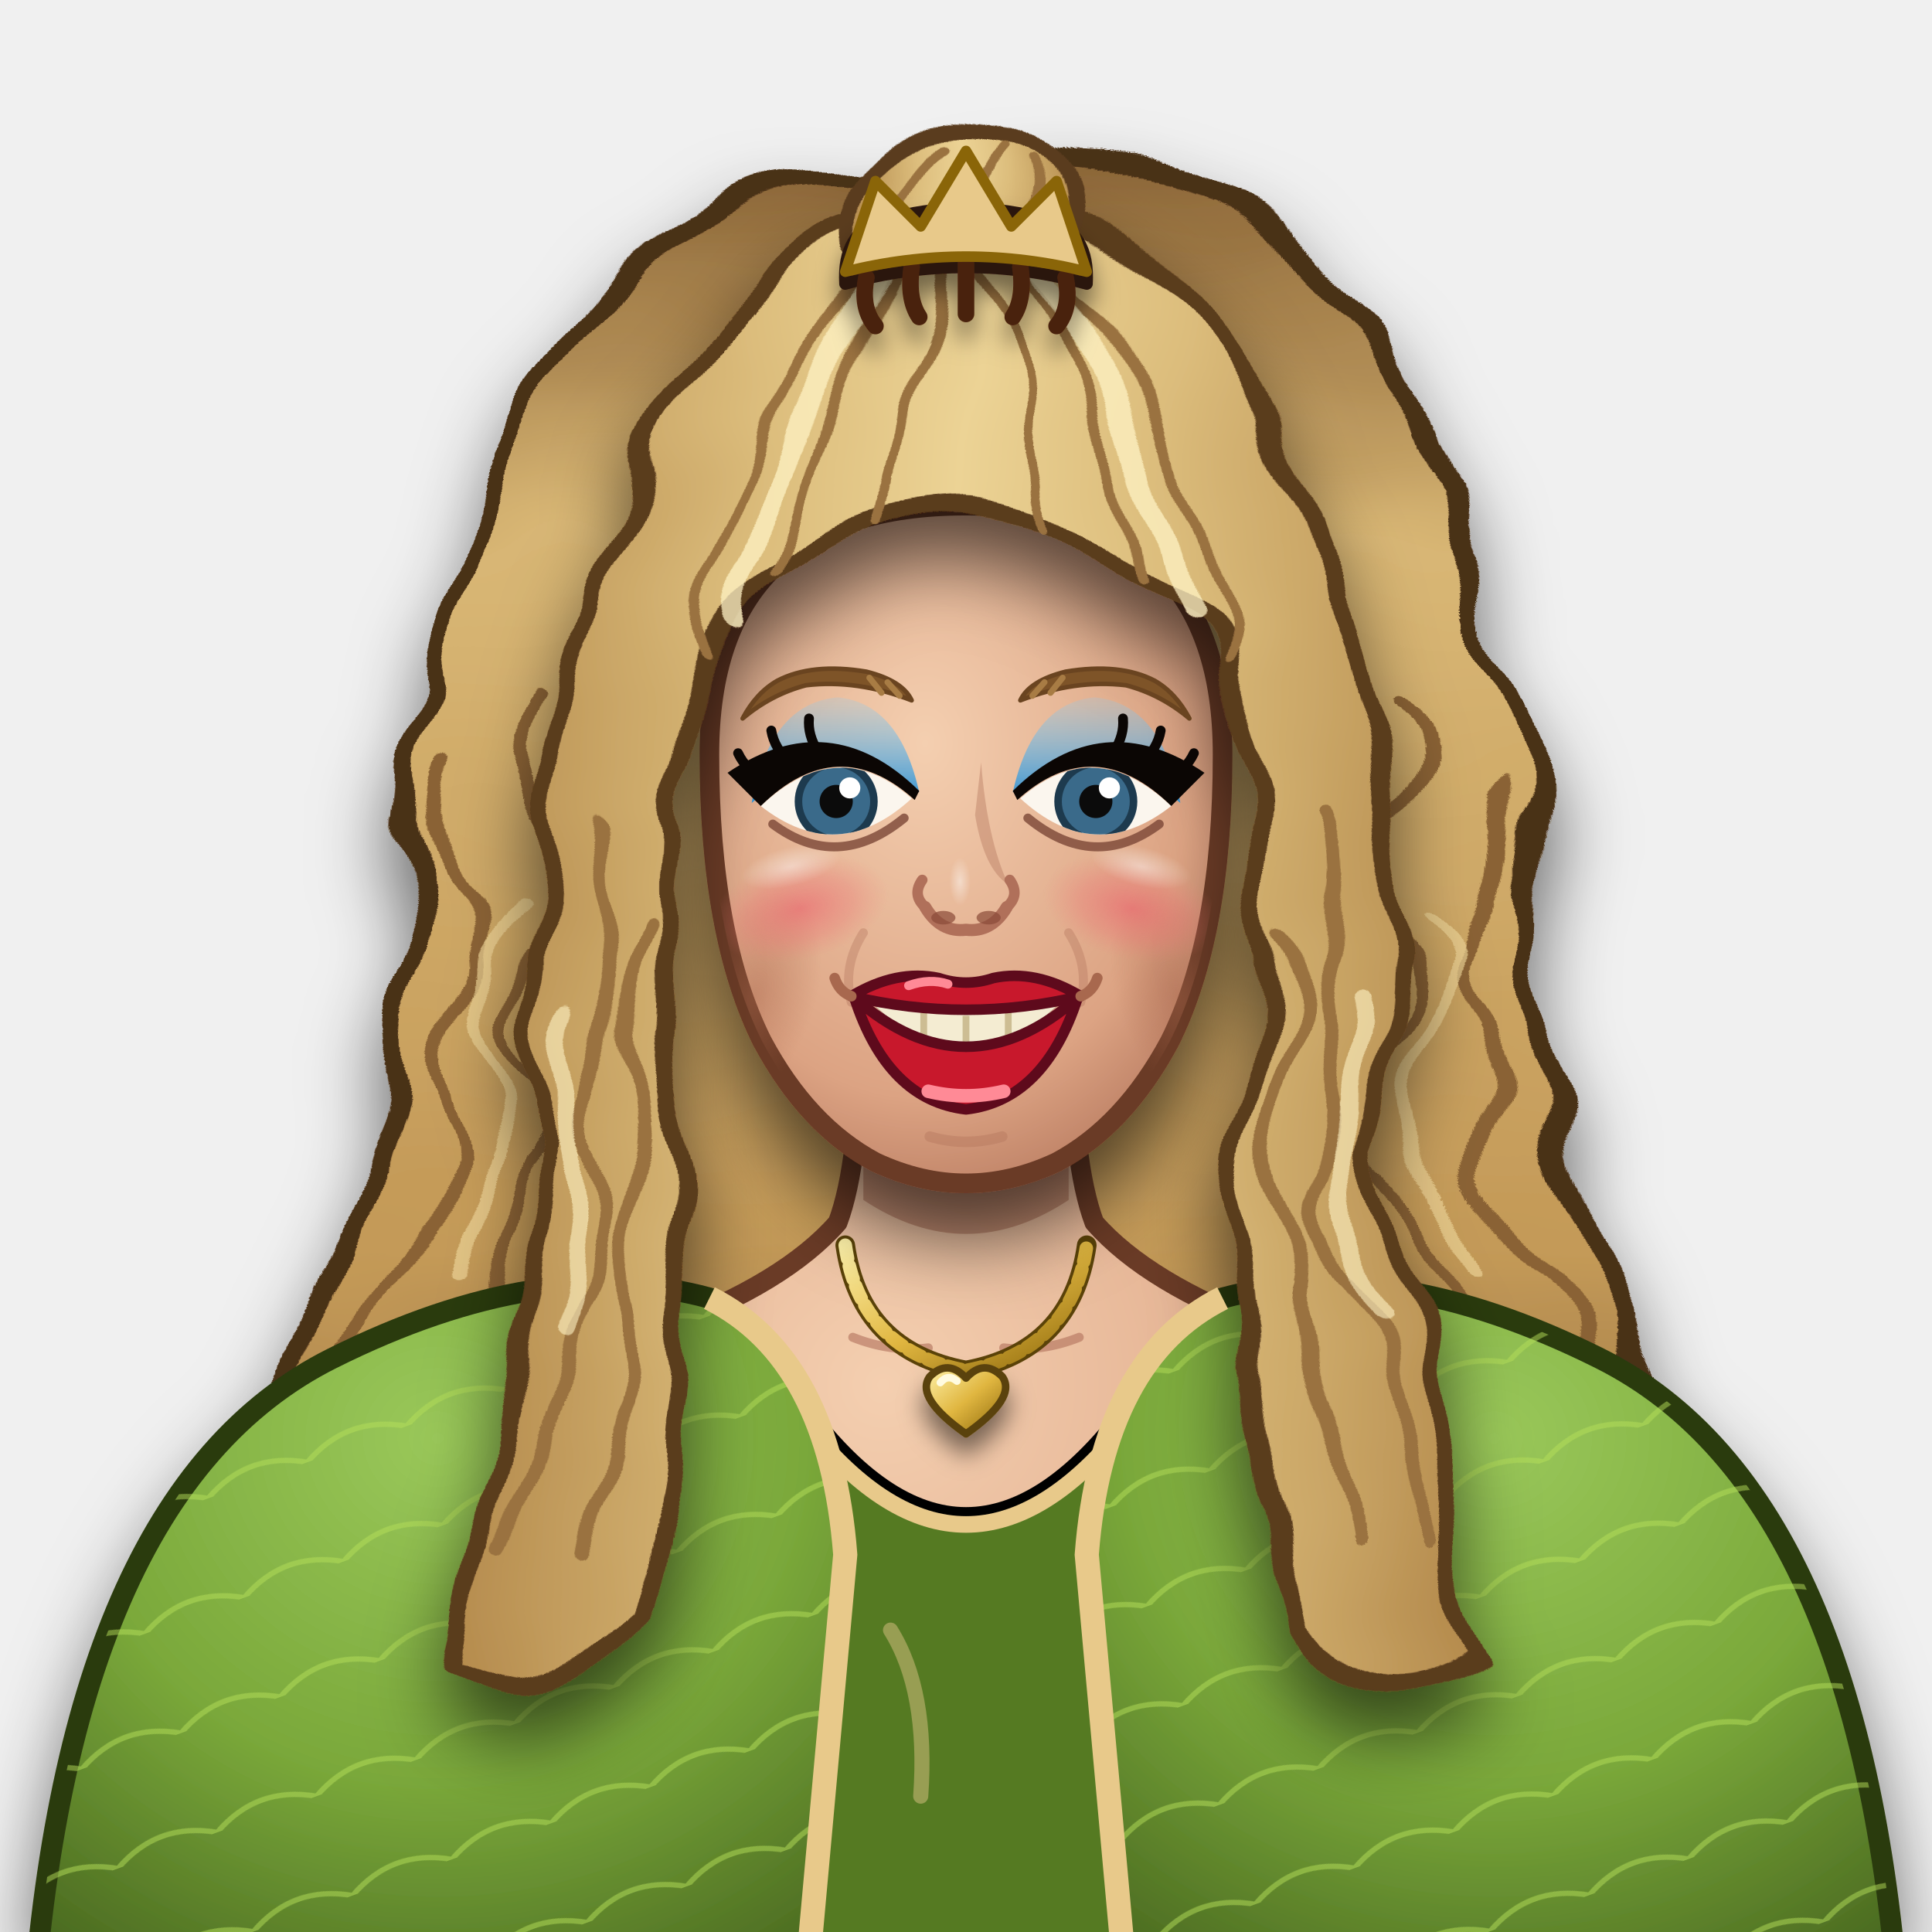
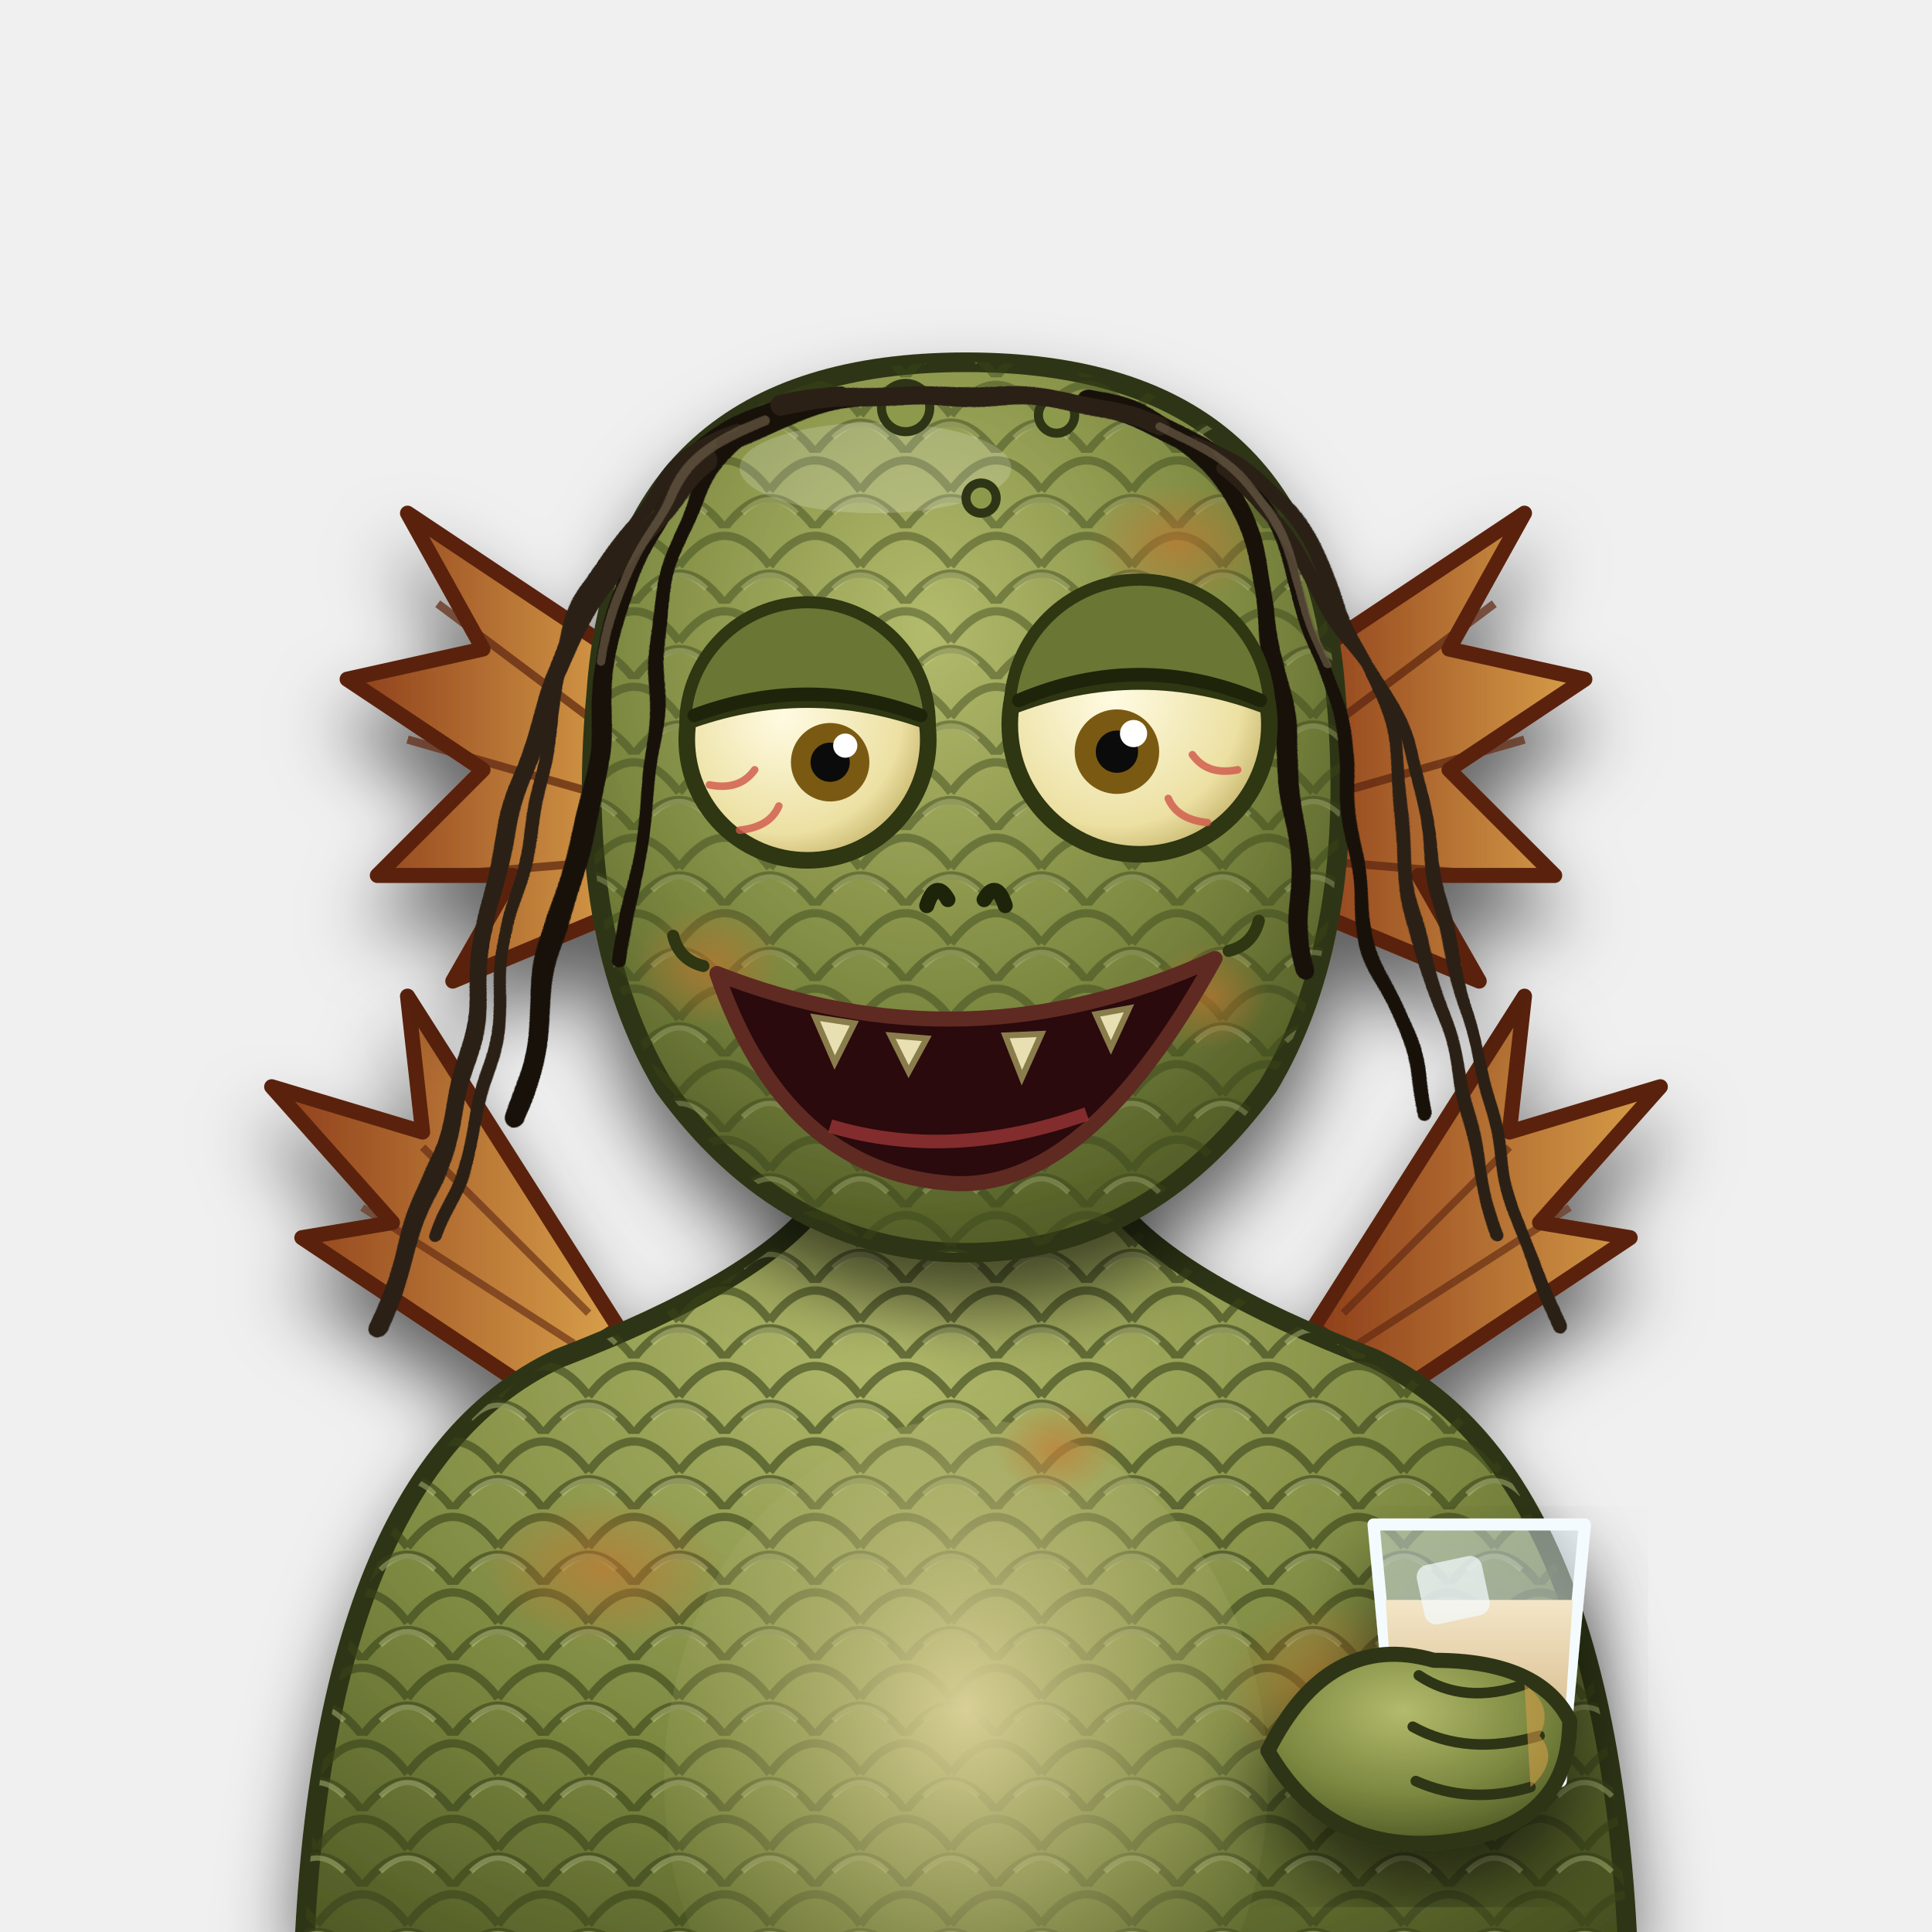
<svg xmlns="http://www.w3.org/2000/svg" viewBox="0 0 128 128">
  <defs>
    <filter id="s" x="-20%" y="-20%" width="140%" height="140%">
      <feDropShadow dx="0" dy="3" stdDeviation="2.5" flood-color="#000" flood-opacity=".6" />
    </filter>
-     <filter id="wave" x="-15%" y="-15%" width="130%" height="130%">
-       <feTurbulence type="fractalNoise" baseFrequency=".06 .11" numOctaves="2" seed="4" />
-       <feDisplacementMap in="SourceGraphic" scale="7" xChannelSelector="R" yChannelSelector="G" />
+     <filter id="wet" x="-10%" y="-10%" width="120%" height="120%">
+       <feTurbulence type="fractalNoise" baseFrequency=".09" numOctaves="2" seed="11" />
+       <feDisplacementMap in="SourceGraphic" scale="2.4" xChannelSelector="R" yChannelSelector="G" />
    </filter>
-     <filter id="waveFront" x="-15%" y="-15%" width="130%" height="130%">
-       <feTurbulence type="fractalNoise" baseFrequency=".06 .11" numOctaves="2" seed="4" />
-       <feDisplacementMap in="SourceGraphic" scale="4.5" xChannelSelector="R" yChannelSelector="G" />
-     </filter>
-     <filter id="fuzz" x="-10%" y="-10%" width="120%" height="120%">
-       <feTurbulence type="fractalNoise" baseFrequency=".45" numOctaves="2" seed="7" />
-       <feDisplacementMap in="SourceGraphic" scale="6" xChannelSelector="R" yChannelSelector="G" />
-     </filter>
-     <linearGradient id="hair" x1="0" y1="0" x2="0" y2="1">
-       <stop offset="0" stop-color="#8a6436" />
-       <stop offset=".25" stop-color="#d8b674" />
-       <stop offset=".7" stop-color="#c49a58" />
-       <stop offset="1" stop-color="#8f6a3a" />
+     <radialGradient id="gskin" cx=".45" cy=".3" r=".8">
+       <stop offset="0" stop-color="#b3bb6c" />
+       <stop offset=".55" stop-color="#7c8840" />
+       <stop offset="1" stop-color="#434d1e" />
+     </radialGradient>
+     <radialGradient id="belly" cx=".5" cy=".4" r=".6">
+       <stop offset="0" stop-color="#d8cf96" />
+       <stop offset="1" stop-color="#9aa058" stop-opacity="0" />
+     </radialGradient>
+     <radialGradient id="mottle">
+       <stop offset="0" stop-color="#c8742c" stop-opacity=".6" />
+       <stop offset="1" stop-color="#c8742c" stop-opacity="0" />
+     </radialGradient>
+     <linearGradient id="fin" x1="1" y1="0" x2="0" y2="0">
+       <stop offset="0" stop-color="#d9a04a" />
+       <stop offset="1" stop-color="#8e3e1a" />
    </linearGradient>
-     <linearGradient id="hairFront" x1="0" y1="0" x2="1" y2="0">
-       <stop offset="0" stop-color="#b48a4c" />
-       <stop offset=".3" stop-color="#dcbd7c" />
-       <stop offset=".5" stop-color="#ecd395" />
-       <stop offset=".7" stop-color="#dcbd7c" />
-       <stop offset="1" stop-color="#b48a4c" />
+     <radialGradient id="eyeball" cx=".4" cy=".4" r=".7">
+       <stop offset="0" stop-color="#fffbe2" />
+       <stop offset=".7" stop-color="#ece0a2" />
+       <stop offset="1" stop-color="#b9a65a" />
+     </radialGradient>
+     <linearGradient id="baileys" x1="0" y1="0" x2="0" y2="1">
+       <stop offset="0" stop-color="#f3e6c8" />
+       <stop offset="1" stop-color="#c9a46e" />
    </linearGradient>
-     <radialGradient id="skin" cx=".42" cy=".35" r=".75">
-       <stop offset="0" stop-color="#f4cfb0" />
-       <stop offset=".7" stop-color="#dca383" />
-       <stop offset="1" stop-color="#b2745a" />
-     </radialGradient>
-     <radialGradient id="fur" cx=".5" cy=".2" r=".9">
-       <stop offset="0" stop-color="#9ac85a" />
-       <stop offset="0.5" stop-color="#7aa83a" />
-       <stop offset="1" stop-color="#3e5a1a" />
-     </radialGradient>
-     <pattern id="tufts" width="7" height="7" patternUnits="userSpaceOnUse" patternTransform="rotate(-20)">
-       <path d="M0 7 Q3.5 5 7 7" stroke="#b6e05a" stroke-width=".35" fill="none" opacity=".5" />
+     <pattern id="scales" width="6" height="5" patternUnits="userSpaceOnUse">
+       <path d="M0 5 Q3 1 6 5 M-3 2.5 Q0 -1.5 3 2.5 M3 2.5 Q6 -1.5 9 2.5" stroke="#38421a" stroke-width=".55" fill="none" opacity=".6" />
+       <path d="M1.2 4 Q3 2.2 4.8 4" stroke="#e6ecaa" stroke-width=".35" fill="none" opacity=".35" />
    </pattern>
-     <linearGradient id="gold" x1="0" y1="0" x2="1" y2="1">
-       <stop offset="0" stop-color="#fff2a8" />
-       <stop offset=".5" stop-color="#e0b640" />
-       <stop offset="1" stop-color="#8a6508" />
-     </linearGradient>
-     <linearGradient id="lid" x1="0" y1="0" x2="0" y2="1">
-       <stop offset="0" stop-color="#7fd0ff" stop-opacity=".2" />
-       <stop offset="1" stop-color="#2f8fd0" />
-     </linearGradient>
-     <clipPath id="eyes">
-       <path d="M50.4 53.4 Q55.5 48.6 60.4 52.9 Q55.5 57.4 50.4 53.4 Z M77.6 53.4 Q72.5 48.6 67.6 52.9 Q72.5 57.4 77.6 53.4 Z" />
+     <clipPath id="torso">
+       <path d="M20 136 Q20 98 37 90 Q50 85 54 80 Q56 76 56 69 H72 Q72 76 74 80 Q78 85 91 90 Q108 98 108 136 Z" />
    </clipPath>
-     <clipPath id="mouth">
-       <path d="M57.5 66.2 Q64 67.6 70.5 66.2 Q64 72.6 57.5 66.2 Z" />
+     <clipPath id="head">
+       <path d="M64 24 Q87 24 88.5 46 Q90 62 84 72 Q76 83 64 83 Q52 83 44 72 Q38 62 39.5 46 Q41 24 64 24 Z" />
    </clipPath>
-     <clipPath id="face">
-       <path d="M47 50 Q47 33.5 64 33.5 Q81 33.5 81 50 Q81 62 77.5 69 Q74.5 74.6 70 77 Q67 78.4 64 78.4 Q61 78.4 58 77 Q53.5 74.6 50.5 69 Q47 62 47 50 Z" />
-     </clipPath>
-     <radialGradient id="blush">
-       <stop offset="0" stop-color="#ec5f6c" stop-opacity=".6" />
-       <stop offset=".6" stop-color="#ec6f72" stop-opacity=".3" />
-       <stop offset="1" stop-color="#ec7f78" stop-opacity="0" />
-     </radialGradient>
-     <radialGradient id="contour">
-       <stop offset="0" stop-color="#a8664c" stop-opacity=".45" />
-       <stop offset="1" stop-color="#a8664c" stop-opacity="0" />
-     </radialGradient>
-     <radialGradient id="glow">
-       <stop offset="0" stop-color="#fff" stop-opacity=".45" />
-       <stop offset="1" stop-color="#fff" stop-opacity="0" />
-     </radialGradient>
-     <linearGradient id="tortoise" x1="0" y1="0" x2="1" y2="0">
-       <stop offset="0" stop-color="#4a2410" />
-       <stop offset=".3" stop-color="#a65a20" />
-       <stop offset=".55" stop-color="#d08a3a" />
-       <stop offset=".8" stop-color="#8a4418" />
-       <stop offset="1" stop-color="#4a2410" />
-     </linearGradient>
-     <filter id="sm" filterUnits="userSpaceOnUse" x="0" y="0" width="128" height="128">
-       <feDropShadow dx="0" dy="1.2" stdDeviation=".8" flood-color="#000" flood-opacity=".5" />
-     </filter>
  </defs>
  <g filter="url(#s)">
-     <g filter="url(#wave)">
-       <path d="M64 11 Q40 11 34 29 Q26 45 27 63 Q25 80 17 96 Q16 107 27 107 Q30 115 41 112 Q45 100 46 92 H82 Q83 100 87 112 Q98 115 101 107 Q112 107 111 96 Q103 80 101 63 Q102 45 94 29 Q88 11 64 11 Z" fill="url(#hair)" stroke="#4a3018" stroke-width="1.3" stroke-linejoin="round" />
-       <g fill="none" stroke-linecap="round">
-         <path d="M30 52 q-3 4 0 8 q3 4 0 8 q-3 4 -1 8 q2 4 -3 8 q-3 4 -5 9 M36 46 q-3 4 0 8 q3 4 0 8 q-3 4 0 8 q3 4 -1 8 q-2 4 -2 9 q-1 5 -1 9" stroke="#8a6234" stroke-width=".9" />
-         <path d="M98 52 q3 4 0 8 q-3 4 0 8 q3 4 1 8 q-2 4 3 8 q3 4 5 9 M92 46 q3 4 0 8 q-3 4 0 8 q3 4 0 8 q-3 4 1 8 q2 4 2 9 q1 5 1 9" stroke="#8a6234" stroke-width=".9" />
-         <path d="M33 60 q-2 4 0 8 q2 4 0 8 q-2 4 -2 8 M95 60 q2 4 0 8 q-2 4 0 8 q2 4 2 8" stroke="#ecd395" stroke-width=".9" opacity=".7" />
-       </g>
+     <g fill="url(#fin)" stroke="#5a2410" stroke-width="1" stroke-linejoin="round">
+       <path d="M35 92 L20 82 L26 81 L18 72 L28 75 L27 66 L41 88 Z" />
+       <path d="M93 92 L108 82 L102 81 L110 72 L100 75 L101 66 L87 88 Z" />
    </g>
-     <path d="M30 136 Q30 96 44 88 Q52 85 55.5 81 Q57 77 57 68 H71 Q71 77 72.5 81 Q76 85 84 88 Q98 96 98 136 Z" fill="url(#skin)" stroke="#6a3a26" stroke-width="1.3" stroke-linejoin="round" />
-     <path d="M57.2 74 Q64 82 70.8 74 V79.5 Q64 84 57.2 79.5 Z" fill="#a8684e" opacity=".55" />
-     <path d="M56.5 88.6 Q59 89.6 61.5 89.3 M66.5 89.3 Q69 89.6 71.5 88.6" stroke="#b0705a" stroke-width=".6" fill="none" stroke-linecap="round" opacity=".6" />
-     <path d="M45 136 L47 96 Q50 93 53 93 Q64 108 75 93 Q78 93 81 96 L83 136 Z" fill="#557a24" stroke="#000" stroke-width="1.3" stroke-linejoin="round" />
-     <path d="M53.5 94.5 Q64 107.5 74.5 94.5" fill="none" stroke="#e8c98a" stroke-width="1.1" />
-     <path d="M59 108 Q61.5 112 61 119" fill="none" stroke="#e8c98a" stroke-width="1" stroke-linecap="round" opacity=".45" />
-     <g stroke="#2a3a10" stroke-width="1.4" stroke-linejoin="round">
-       <path d="M2 136 Q4 99 22 90 Q36 83 47 86 Q55 90 56 103 L53 136 Z" fill="url(#fur)" />
-       <path d="M126 136 Q124 99 106 90 Q92 83 81 86 Q73 90 72 103 L75 136 Z" fill="url(#fur)" />
+     <path d="M28 76 L39 87 M24 80 L38 89 M100 76 L89 87 M104 80 L90 89" stroke="#5a2410" stroke-width=".5" opacity=".6" />
+     <path d="M20 136 Q20 98 37 90 Q50 85 54 80 Q56 76 56 69 H72 Q72 76 74 80 Q78 85 91 90 Q108 98 108 136 Z" fill="url(#gskin)" stroke="#2e3612" stroke-width="1.3" stroke-linejoin="round" />
+     <g clip-path="url(#torso)">
+       <rect width="128" height="136" fill="url(#scales)" />
+       <ellipse cx="64" cy="118" rx="20" ry="24" fill="url(#belly)" />
+       <ellipse cx="40" cy="104" rx="8" ry="5" fill="url(#mottle)" />
+       <ellipse cx="88" cy="112" rx="7" ry="6" fill="url(#mottle)" />
+       <ellipse cx="70" cy="96" rx="4" ry="3" fill="url(#mottle)" />
+     </g>
+     <path d="M57 72 q2.5 2 0 4.5 M57.5 76.5 q2.5 2 0 4.5 M71 72 q-2.5 2 0 4.5 M70.5 76.5 q-2.5 2 0 4.5" stroke="#8a2a24" stroke-width=".9" fill="none" stroke-linecap="round" />
+   </g>
+   <g filter="url(#s)">
+     <g fill="url(#fin)" stroke="#5a2410" stroke-width="1" stroke-linejoin="round">
+       <path d="M42 44 L27 34 L32 43 L23 45 L32 51 L25 58 L34 58 L30 65 L42 60 Z" />
+       <path d="M86 44 L101 34 L96 43 L105 45 L96 51 L103 58 L94 58 L98 65 L86 60 Z" />
+     </g>
+     <path d="M41 49 L29 40 M41 53 L27 49 M41 57 L29 58 M87 49 L99 40 M87 53 L101 49 M87 57 L99 58" stroke="#5a2410" stroke-width=".55" opacity=".7" />
+     <path d="M64 24 Q87 24 88.5 46 Q90 62 84 72 Q76 83 64 83 Q52 83 44 72 Q38 62 39.5 46 Q41 24 64 24 Z" fill="url(#gskin)" stroke="#2e3612" stroke-width="1.3" stroke-linejoin="round" />
+     <g clip-path="url(#head)">
+       <rect width="128" height="128" fill="url(#scales)" opacity=".75" />
+       <ellipse cx="78" cy="36" rx="6" ry="4" fill="url(#mottle)" />
+       <ellipse cx="47" cy="64" rx="5" ry="4" fill="url(#mottle)" />
+       <ellipse cx="80" cy="66" rx="4" ry="3.5" fill="url(#mottle)" />
+       <ellipse cx="58" cy="31" rx="9" ry="3" fill="#fff" opacity=".18" />
+     </g>
+     <g fill="#8e9a4c" stroke="#2e3612" stroke-width=".6">
+       <circle cx="60" cy="27" r="1.6" />
+       <circle cx="70" cy="27.5" r="1.2" />
+       <circle cx="65" cy="33" r="1" />
    </g>
  </g>
-   <g>
-     <path d="M2 136 Q4 99 22 90 Q36 83 47 86 Q55 90 56 103 L53 136 Z M126 136 Q124 99 106 90 Q92 83 81 86 Q73 90 72 103 L75 136 Z" fill="url(#tufts)" />
+   <g filter="url(#wet)" fill="none" stroke-linecap="round">
+     <path d="M53 27 Q42 30 40 46 Q38 60 34 74" stroke="#17110a" stroke-width="1.3" />
+     <path d="M49 29 Q38 34 36 50 Q34 66 29 82" stroke="#2a2016" stroke-width="0.9" />
+     <path d="M56 26 Q46 28 44 40 Q43 52 41 64" stroke="#17110a" stroke-width="0.9" />
+     <path d="M47 31 Q36 40 33 58 Q31 72 25 88" stroke="#2a2016" stroke-width="1.3" />
+     <path d="M75 27 Q86 30 88 46 Q90 60 94 74" stroke="#17110a" stroke-width="0.9" />
+     <path d="M79 29 Q90 34 92 50 Q94 66 99 82" stroke="#2a2016" stroke-width="0.9" />
+     <path d="M72 26 Q82 28 84 40 Q85 52 87 64" stroke="#17110a" stroke-width="1.3" />
+     <path d="M81 31 Q92 40 95 58 Q97 72 103 88" stroke="#2a2016" stroke-width="0.9" />
+     <path d="M48 30 Q64 21 80 30" stroke="#17110a" stroke-width="0.9" />
+     <path d="M52 27 Q66 24 77 28" stroke="#2a2016" stroke-width="1.3" />
+     <path d="M51 28 Q42 32 40 44 M77 28 Q86 32 88 44" stroke="#6a5a44" stroke-width=".6" opacity=".7" />
  </g>
-   <path d="M56 82.5 Q57 89.5 64 90.8 Q71 89.5 72 82.5" fill="none" stroke="#5a4208" stroke-width="1.3" stroke-linecap="round" />
-   <path d="M56 82.5 Q57 89.5 64 90.8 Q71 89.5 72 82.5" fill="none" stroke="url(#gold)" stroke-width=".9" stroke-dasharray=".9 .5" stroke-linecap="round" />
-   <g filter="url(#sm)">
-     <path d="M64 95 Q60.6 92.6 61.6 91.2 Q62.8 90 64 91.3 Q65.2 90 66.4 91.2 Q67.4 92.6 64 95 Z" fill="url(#gold)" stroke="#5a4208" stroke-width=".5" stroke-linejoin="round" />
+   <g stroke-linecap="round">
+     <circle cx="53.5" cy="49" r="8" fill="url(#eyeball)" stroke="#2e3612" stroke-width="1.1" />
+     <circle cx="75.5" cy="48" r="8.6" fill="url(#eyeball)" stroke="#2e3612" stroke-width="1.1" />
+     <path d="M47 52 q2 .4 3 -1 M49 55 q2 -.2 2.6 -1.6 M82 51 q-2 .4 -3 -1 M80 54.5 q-2 -.2 -2.6 -1.6" stroke="#d0564a" stroke-width=".5" fill="none" opacity=".8" />
+     <circle cx="55" cy="50.5" r="2.6" fill="#7a5a12" />
+     <circle cx="74" cy="49.8" r="2.8" fill="#7a5a12" />
+     <circle cx="55" cy="50.5" r="1.3" fill="#0b0b0b" />
+     <circle cx="74" cy="49.8" r="1.4" fill="#0b0b0b" />
+     <circle cx="56" cy="49.4" r=".8" fill="#fff" />
+     <circle cx="75.1" cy="48.6" r=".9" fill="#fff" />
+     <path d="M45.4 48 A8 8 0 0 1 61.6 48 Q53.5 45 45.4 48 Z" fill="#6a7634" stroke="#2e3612" stroke-width=".8" stroke-linejoin="round" />
+     <path d="M66.9 47 A8.6 8.6 0 0 1 84.1 47 Q75.5 43.6 66.9 47 Z" fill="#6a7634" stroke="#2e3612" stroke-width=".8" stroke-linejoin="round" />
+     <path d="M46 47.4 Q53.5 44.6 61 47.4 M67.5 46.4 Q75.5 43 83.5 46.4" stroke="#1d240a" stroke-width=".9" fill="none" />
  </g>
-   <path d="M62.3 91.6 Q62.8 91 63.4 91.5" stroke="#fffbe0" stroke-width=".5" fill="none" stroke-linecap="round" />
+   <path d="M61.4 60 q.6 -1.8 1.4 -.4 M66.6 60 q-.6 -1.8 -1.4 -.4" stroke="#1d240a" stroke-width="1" fill="none" stroke-linecap="round" />
+   <path d="M47.5 64.5 Q64 71 80.5 63.5 Q72 79 63 78.4 Q52 77.6 47.5 64.5 Z" fill="#2a0a0c" stroke="#5e2a22" stroke-width="1" stroke-linejoin="round" />
+   <g fill="#e8dfb2" stroke="#8a7d4c" stroke-width=".4">
+     <path d="M54 67.4 l1.3 3 l1.3 -2.6 Z" />
+     <path d="M59 68.6 l1.2 2.4 l1.2 -2.2 Z" />
+     <path d="M66.6 68.6 l1.1 2.8 l1.3 -2.9 Z" />
+     <path d="M72.6 67.2 l1 2.2 l1.2 -2.6 Z" />
+   </g>
+   <path d="M55 74.6 Q63 77 72 73.8" stroke="#a83a3a" stroke-width=".9" fill="none" opacity=".7" />
+   <path d="M46.6 64 q-1.6 -.4 -2 -2 M81.4 63 q1.6 -.4 2 -2" stroke="#2e3612" stroke-width=".8" fill="none" stroke-linecap="round" />
  <g filter="url(#s)">
-     <path d="M47 50 Q47 33.5 64 33.5 Q81 33.5 81 50 Q81 62 77.5 69 Q74.5 74.6 70 77 Q67 78.4 64 78.4 Q61 78.4 58 77 Q53.5 74.6 50.5 69 Q47 62 47 50 Z" fill="url(#skin)" stroke="#6a3a26" stroke-width="1.3" stroke-linejoin="round" />
+     <path d="M91 101 L105 101 L103.4 118 Q98 120 92.6 118 Z" fill="#dfeff2" fill-opacity=".45" stroke="#f4fbff" stroke-width=".8" stroke-linejoin="round" />
+     <path d="M91.8 106 L104.2 106 L103.4 118 Q98 120 92.6 118 Z" fill="url(#baileys)" />
+     <rect x="94" y="103.4" width="4.4" height="4" rx=".8" fill="#f4fbff" opacity=".7" transform="rotate(-12 96 105)" />
+     <path d="M84 116 Q88 108 95 110 Q102 110 104 114 Q104 121 96 122 Q88 123 84 116 Z" fill="url(#gskin)" stroke="#2e3612" stroke-width="1" stroke-linejoin="round" />
+     <path d="M94 111 Q97 113 101 111.6 M93.6 114.4 Q97.2 116.4 102 115 M93.8 118 Q97.4 119.6 101.4 118.4" stroke="#2e3612" stroke-width=".7" fill="none" stroke-linecap="round" />
+     <path d="M101 111.6 Q103 113 102 115 Q103.4 116.6 101.4 118.4" fill="#d9a04a" fill-opacity=".55" stroke="none" />
  </g>
-   <g filter="url(#s)">
-     <g filter="url(#waveFront)">
-       <path d="M30 110 Q34 92 37 76 Q33 56 40 40 Q44 21 56 15.5 Q64 12 72 15.5 Q84 21 88 40 Q95 56 91 76 Q94 92 98 110 Q91 115 86 108 Q82 92 82 78 Q84.5 64 83.5 52 Q81.5 40 72 35.5 Q64 32 56 35.5 Q46.5 40 44.5 52 Q43.5 64 46 78 Q46 92 42 108 Q37 115 30 110 Z" fill="url(#hairFront)" stroke="#5a3c1e" stroke-width="1.1" stroke-linejoin="round" />
-       <g fill="none" stroke-linecap="round">
-         <path d="M47 44 Q47 28 58 18.5 M52 38 Q53 26 61 17.5 M58 35 Q59 25 64 16.5 M70 35 Q69 25 64 16.5 M76 38 Q75 26 67 17.5 M81 44 Q81 28 70 18.5" stroke="#9a7240" stroke-width=".65" />
-         <path d="M49.5 41 Q50 28 59.5 18 M78.5 41 Q78 28 68.5 18" stroke="#fff3c4" stroke-width="1.3" opacity=".75" />
-         <path d="M40 54 q-2 4 0 8 q2 4 0 8 q-2 4 0 8 q2 4 -1 8 q-2 4 -3 8 q-1 4 -3 8 M43 62 q-1.5 4 0 8 q1.5 4 0 8 q-1.5 4 -1 8 q1 4 -1 8 q-1.5 4 -2.5 8" stroke="#9a7240" stroke-width=".9" />
-         <path d="M88 54 q2 4 0 8 q-2 4 0 8 q2 4 0 8 q-2 4 1 8 q2 4 3 8 q1 4 3 8 M85 62 q1.5 4 0 8 q-1.5 4 0 8 q1.5 4 1 8 q-1 4 1 8 q1.5 4 2.5 8" stroke="#9a7240" stroke-width=".9" />
-         <path d="M38.5 66 q-1 6 0 12 q1 5 -1 10 M89.5 66 q1 6 0 12 q-1 5 1 10" stroke="#fff3c4" stroke-width="1.2" opacity=".6" />
-       </g>
-     </g>
-   </g>
-   <g filter="url(#waveFront)">
-     <path d="M57.5 17 Q57 10.5 61 9 Q64 7.8 67 9 Q71 10.5 70.5 17 Z" fill="url(#hairFront)" stroke="#5a3c1e" stroke-width="1" stroke-linejoin="round" />
-     <path d="M60 15 Q60.5 11 63 9.6 M64.5 15 Q65 11 66.5 9.6 M67.8 15.5 Q68.5 12.5 68.2 10.8" stroke="#9a7240" stroke-width=".6" fill="none" stroke-linecap="round" />
-   </g>
-   <g filter="url(#sm)">
-     <path d="M56 18.8 Q55.8 15.4 58.5 14.6 Q64 13 69.5 14.6 Q72.2 15.4 72 18.8 Q64 16.6 56 18.8 Z" fill="url(#tortoise)" stroke="#2a1508" stroke-width=".8" stroke-linejoin="round" />
-     <path d="M57.4 18.4 Q57 20.4 58 21.6 M60.4 17.7 Q60.1 19.8 60.9 21 M64 17.4 V20.8 M67.6 17.7 Q67.9 19.8 67.1 21 M70.6 18.4 Q71 20.4 70 21.6" stroke="#4a2410" stroke-width="1.1" fill="none" stroke-linecap="round" />
-   </g>
-   <g fill="#2a1508" opacity=".55">
-     <ellipse cx="59.5" cy="16" rx=".9" ry=".5" />
-     <ellipse cx="65.5" cy="15" rx="1.1" ry=".5" />
-     <ellipse cx="69.6" cy="16.3" rx=".7" ry=".45" />
-   </g>
-   <path d="M58.2 15.6 Q64 14.1 69.8 15.6" stroke="#f0b060" stroke-width=".5" fill="none" stroke-linecap="round" opacity=".8" />
-   <g clip-path="url(#face)">
-     <ellipse cx="50" cy="66" rx="4" ry="7.5" transform="rotate(18 50 66)" fill="url(#contour)" />
-     <ellipse cx="78" cy="66" rx="4" ry="7.5" transform="rotate(-18 78 66)" fill="url(#contour)" />
-     <ellipse cx="53" cy="60.2" rx="6" ry="3.4" transform="rotate(-14 53 60.2)" fill="url(#blush)" />
-     <ellipse cx="75" cy="60.2" rx="6" ry="3.4" transform="rotate(14 75 60.2)" fill="url(#blush)" />
-     <ellipse cx="52.4" cy="57.4" rx="3.4" ry="1.3" transform="rotate(-14 52.4 57.4)" fill="url(#glow)" />
-     <ellipse cx="75.6" cy="57.4" rx="3.4" ry="1.3" transform="rotate(14 75.6 57.4)" fill="url(#glow)" />
-   </g>
-   <g stroke-linecap="round" fill="none">
-     <path d="M60.4 46.4 Q59.8 45.1 57.4 44.5 Q53.8 43.9 51.5 45.1 Q50.1 45.9 49.2 47.6 Q51.1 46 53.4 45.4 Q56.8 45 60.4 46.4 Z M67.6 46.4 Q68.2 45.1 70.6 44.5 Q74.2 43.9 76.5 45.1 Q77.9 45.9 78.8 47.6 Q76.9 46 74.6 45.4 Q71.2 45 67.6 46.4 Z" fill="#7e5428" stroke="#6a4420" stroke-width=".3" stroke-linejoin="round" />
-     <path d="M59.6 46.1 L58.8 45.2 M58.4 45.9 L57.6 44.9 M68.4 46.1 L69.2 45.2 M69.6 45.9 L70.4 44.9" stroke="#a87c44" stroke-width=".4" />
-     <path d="M49.8 53.2 Q55.5 48.2 60.9 52.5 Q59.6 46.6 55.5 46.2 Q51 46.6 49.8 53.2 Z M78.2 53.2 Q72.5 48.2 67.1 52.5 Q68.4 46.6 72.5 46.2 Q77 46.6 78.2 53.2 Z" fill="url(#lid)" stroke="none" />
-     <path d="M50.4 53.4 Q55.5 48.6 60.4 52.9 Q55.5 57.4 50.4 53.4 Z M77.6 53.4 Q72.5 48.6 67.6 52.9 Q72.5 57.4 77.6 53.4 Z" fill="#fbf6ee" stroke="none" />
-     <g clip-path="url(#eyes)" stroke="none">
-       <circle cx="55.4" cy="53.1" r="2.5" fill="#3a6a8a" />
-       <circle cx="72.6" cy="53.1" r="2.5" fill="#3a6a8a" />
-       <circle cx="55.4" cy="53.1" r="2.5" fill="none" stroke="#1d3a4e" stroke-width=".5" />
-       <circle cx="72.6" cy="53.1" r="2.5" fill="none" stroke="#1d3a4e" stroke-width=".5" />
-       <circle cx="55.4" cy="53.1" r="1.1" fill="#0b0b0b" />
-       <circle cx="72.6" cy="53.1" r="1.1" fill="#0b0b0b" />
-       <circle cx="56.3" cy="52.2" r=".7" fill="#fff" />
-       <circle cx="73.5" cy="52.2" r=".7" fill="#fff" />
-     </g>
-     <path d="M60.6 53 Q55.5 48.4 50.4 53.4 L48.2 51.2 Q55 46.6 60.9 52.4 Z M67.4 53 Q72.5 48.4 77.6 53.4 L79.8 51.2 Q73 46.6 67.1 52.4 Z" fill="#0b0604" stroke="none" />
-     <path d="M50.8 51.8 Q49.4 51 48.9 49.9 M52.4 50.6 Q51.3 49.6 51.1 48.4 M54.2 49.8 Q53.5 48.7 53.6 47.6 M77.2 51.8 Q78.6 51 79.1 49.9 M75.6 50.6 Q76.7 49.6 76.9 48.4 M73.8 49.8 Q74.5 48.7 74.4 47.6" stroke="#0b0604" stroke-width=".65" />
-     <path d="M51.2 54.6 Q55.5 57.8 59.9 54.2 M76.8 54.6 Q72.5 57.8 68.1 54.2" stroke="#7a4636" stroke-width=".6" opacity=".8" />
-     <path d="M65 50.5 Q65.4 55.6 66.8 58.6 Q65.2 57.6 64.6 54 Z" fill="#b2745a" opacity=".4" stroke="none" />
-     <path d="M61.3 60.1 Q62.3 61.8 64 61.6 Q65.7 61.8 66.7 60.1" stroke="#b0705a" stroke-width=".8" />
-     <path d="M61.3 60.1 Q60.4 59.3 61.1 58.3 M66.7 60.1 Q67.6 59.3 66.9 58.3" stroke="#b0705a" stroke-width=".7" />
-     <ellipse cx="62.5" cy="60.8" rx=".8" ry=".45" fill="#8a4a38" opacity=".7" stroke="none" />
-     <ellipse cx="65.5" cy="60.8" rx=".8" ry=".45" fill="#8a4a38" opacity=".7" stroke="none" />
-     <ellipse cx="63.6" cy="58.4" rx=".7" ry="1.6" fill="url(#glow)" stroke="none" />
-     <path d="M57.2 61.8 Q55.8 64 56.4 66.4 M70.8 61.8 Q72.2 64 71.6 66.4" stroke="#b0705a" stroke-width=".6" opacity=".35" />
-   </g>
-   <path d="M57.5 66.2 Q64 67.6 70.5 66.2 Q64 72.6 57.5 66.2 Z" fill="#3a0a12" />
-   <g clip-path="url(#mouth)">
-     <ellipse cx="64" cy="71.2" rx="3.6" ry="1.4" fill="#a8303f" />
-     <path d="M57.5 66 Q64 67.4 70.5 66 Q68.6 69.6 64 69.8 Q59.4 69.6 57.5 66 Z" fill="#f4ecd2" />
-     <path d="M61.2 67 V69.4 M64 67.3 V69.8 M66.8 67 V69.4" stroke="#cdbd93" stroke-width=".45" />
-   </g>
-   <g fill="#c8182c" stroke="#5e0a1c" stroke-width=".7" stroke-linejoin="round">
-     <path d="M56.4 66 Q59.4 64.2 62.2 64.8 Q64 65.4 65.8 64.8 Q68.6 64.2 71.6 66 Q64 67.8 56.4 66 Z" />
-     <path d="M56.6 66.1 Q64 72.6 71.4 66.1 Q69.2 72.9 64 73.5 Q58.8 72.9 56.6 66.1 Z" />
-   </g>
-   <g fill="none" stroke-linecap="round">
-     <path d="M60.2 65.3 Q61.6 64.8 62.8 65.2" stroke="#ff8a96" stroke-width=".6" />
-     <path d="M61.5 72.3 Q64 72.9 66.5 72.3" stroke="#ff8a96" stroke-width=".9" />
-     <path d="M56.4 66 Q55.6 65.7 55.3 64.8 M71.6 66 Q72.4 65.7 72.7 64.8" stroke="#a8684e" stroke-width=".7" />
-   </g>
-   <path d="M61.6 75.3 Q64 76 66.4 75.3" stroke="#b2745a" stroke-width=".7" fill="none" stroke-linecap="round" opacity=".4" />
-   <path d="M47 86 Q55 90 56 103 L53 136 M81 86 Q73 90 72 103 L75 136" stroke="#e8c98a" stroke-width="1.6" fill="none" />
-   <path d="M56 18 L58 12 L61 15 L64 10 L67 15 L70 12 L72 18 Q64 16 56 18 Z" fill="#e8c98a" stroke="#8a6508" stroke-width=".7" stroke-linejoin="round" />
</svg>
